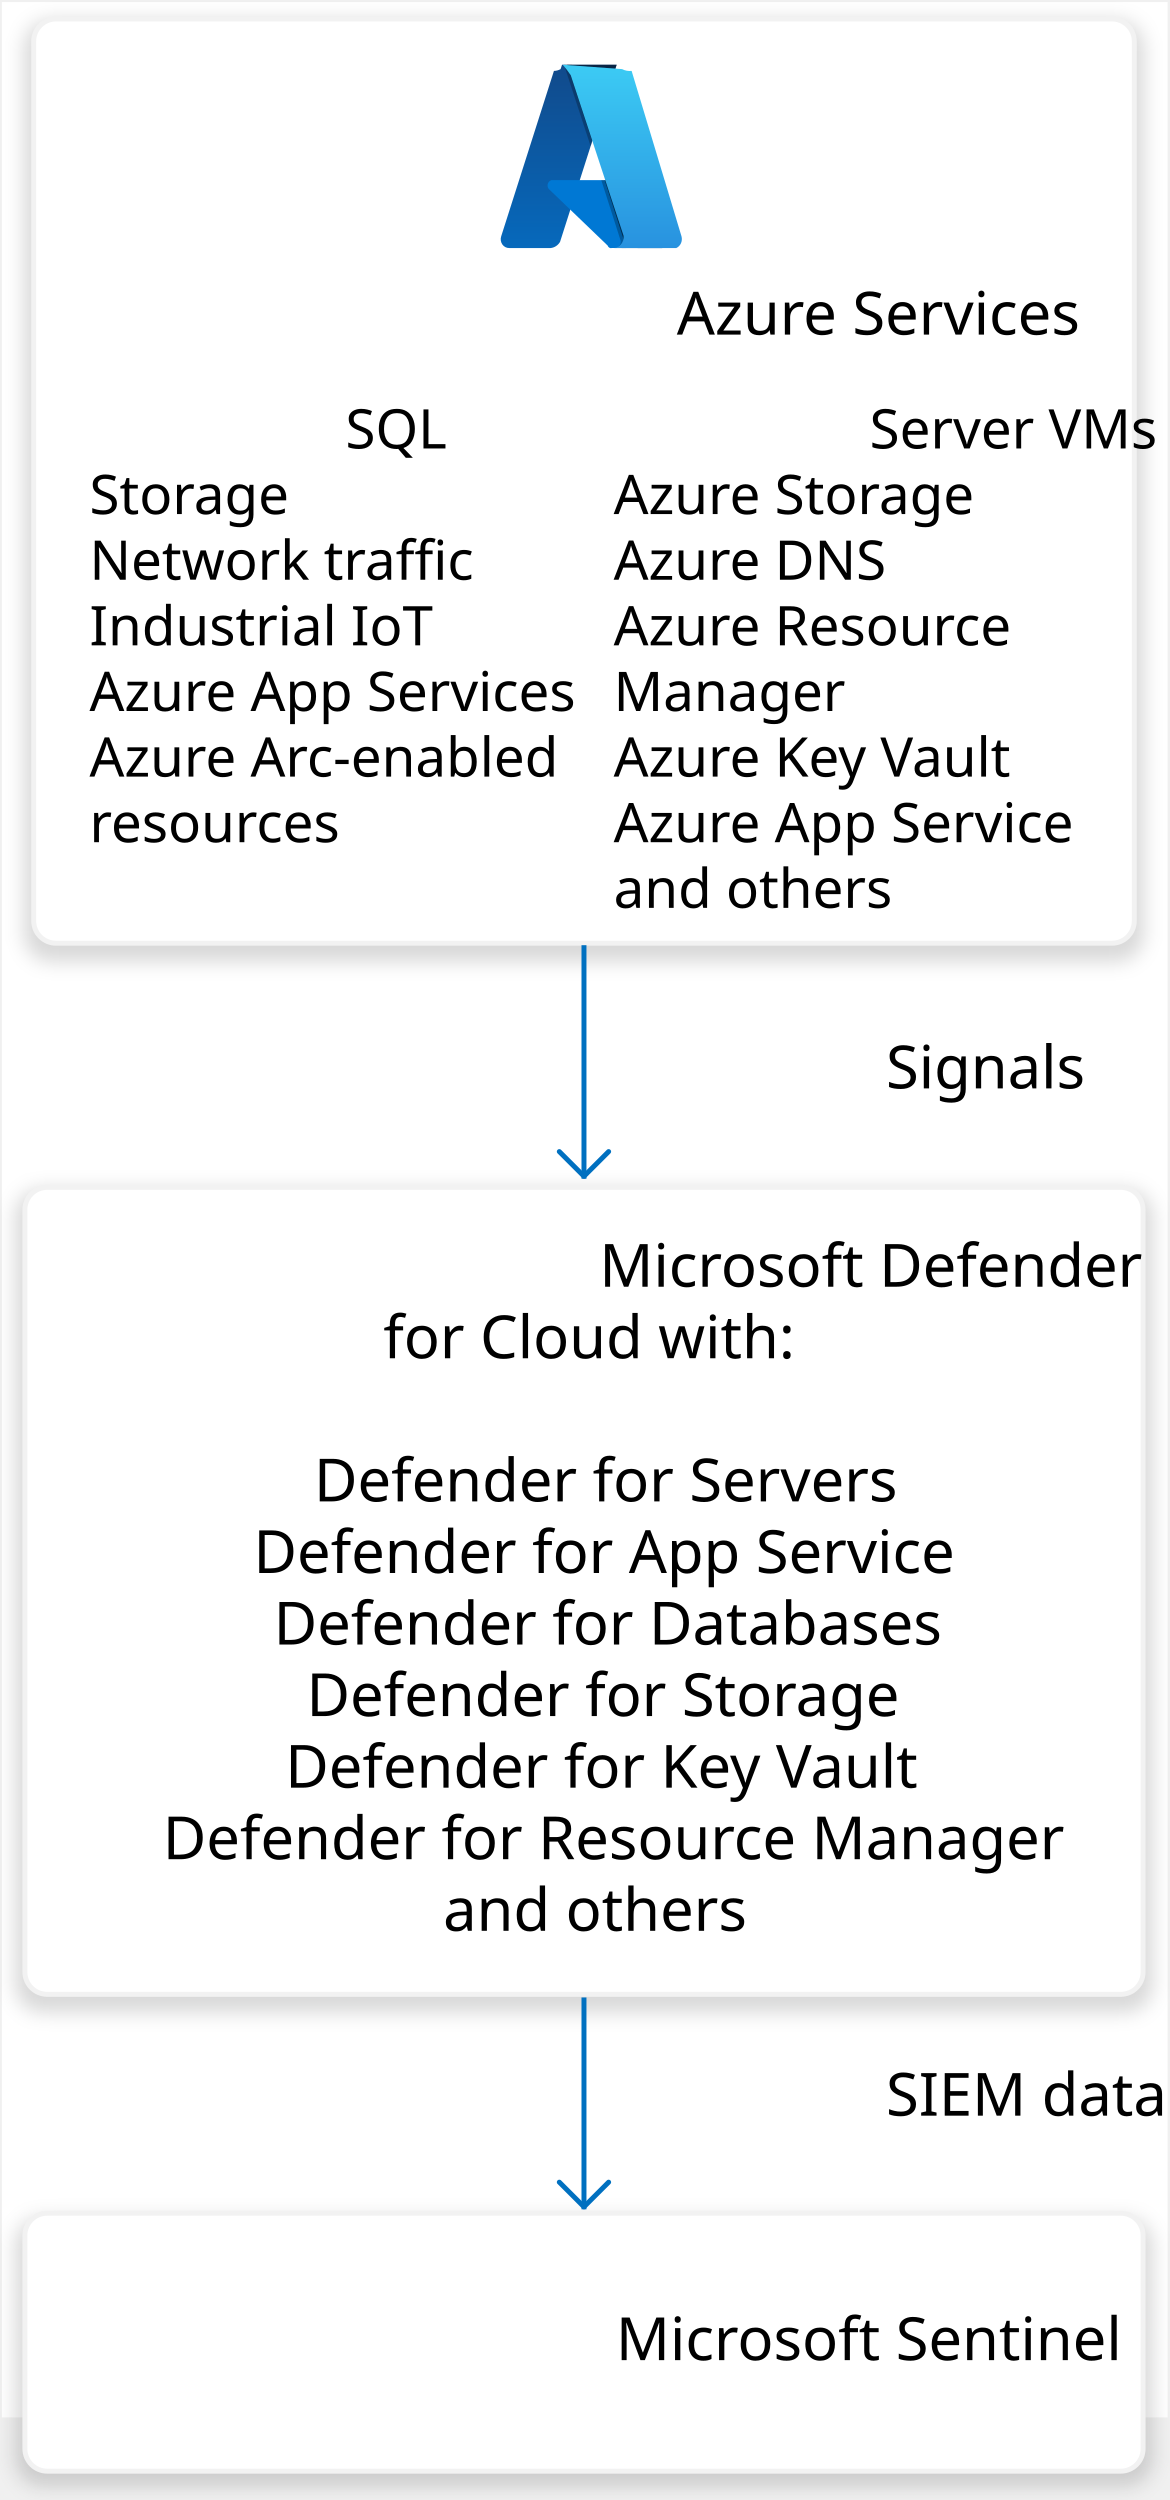
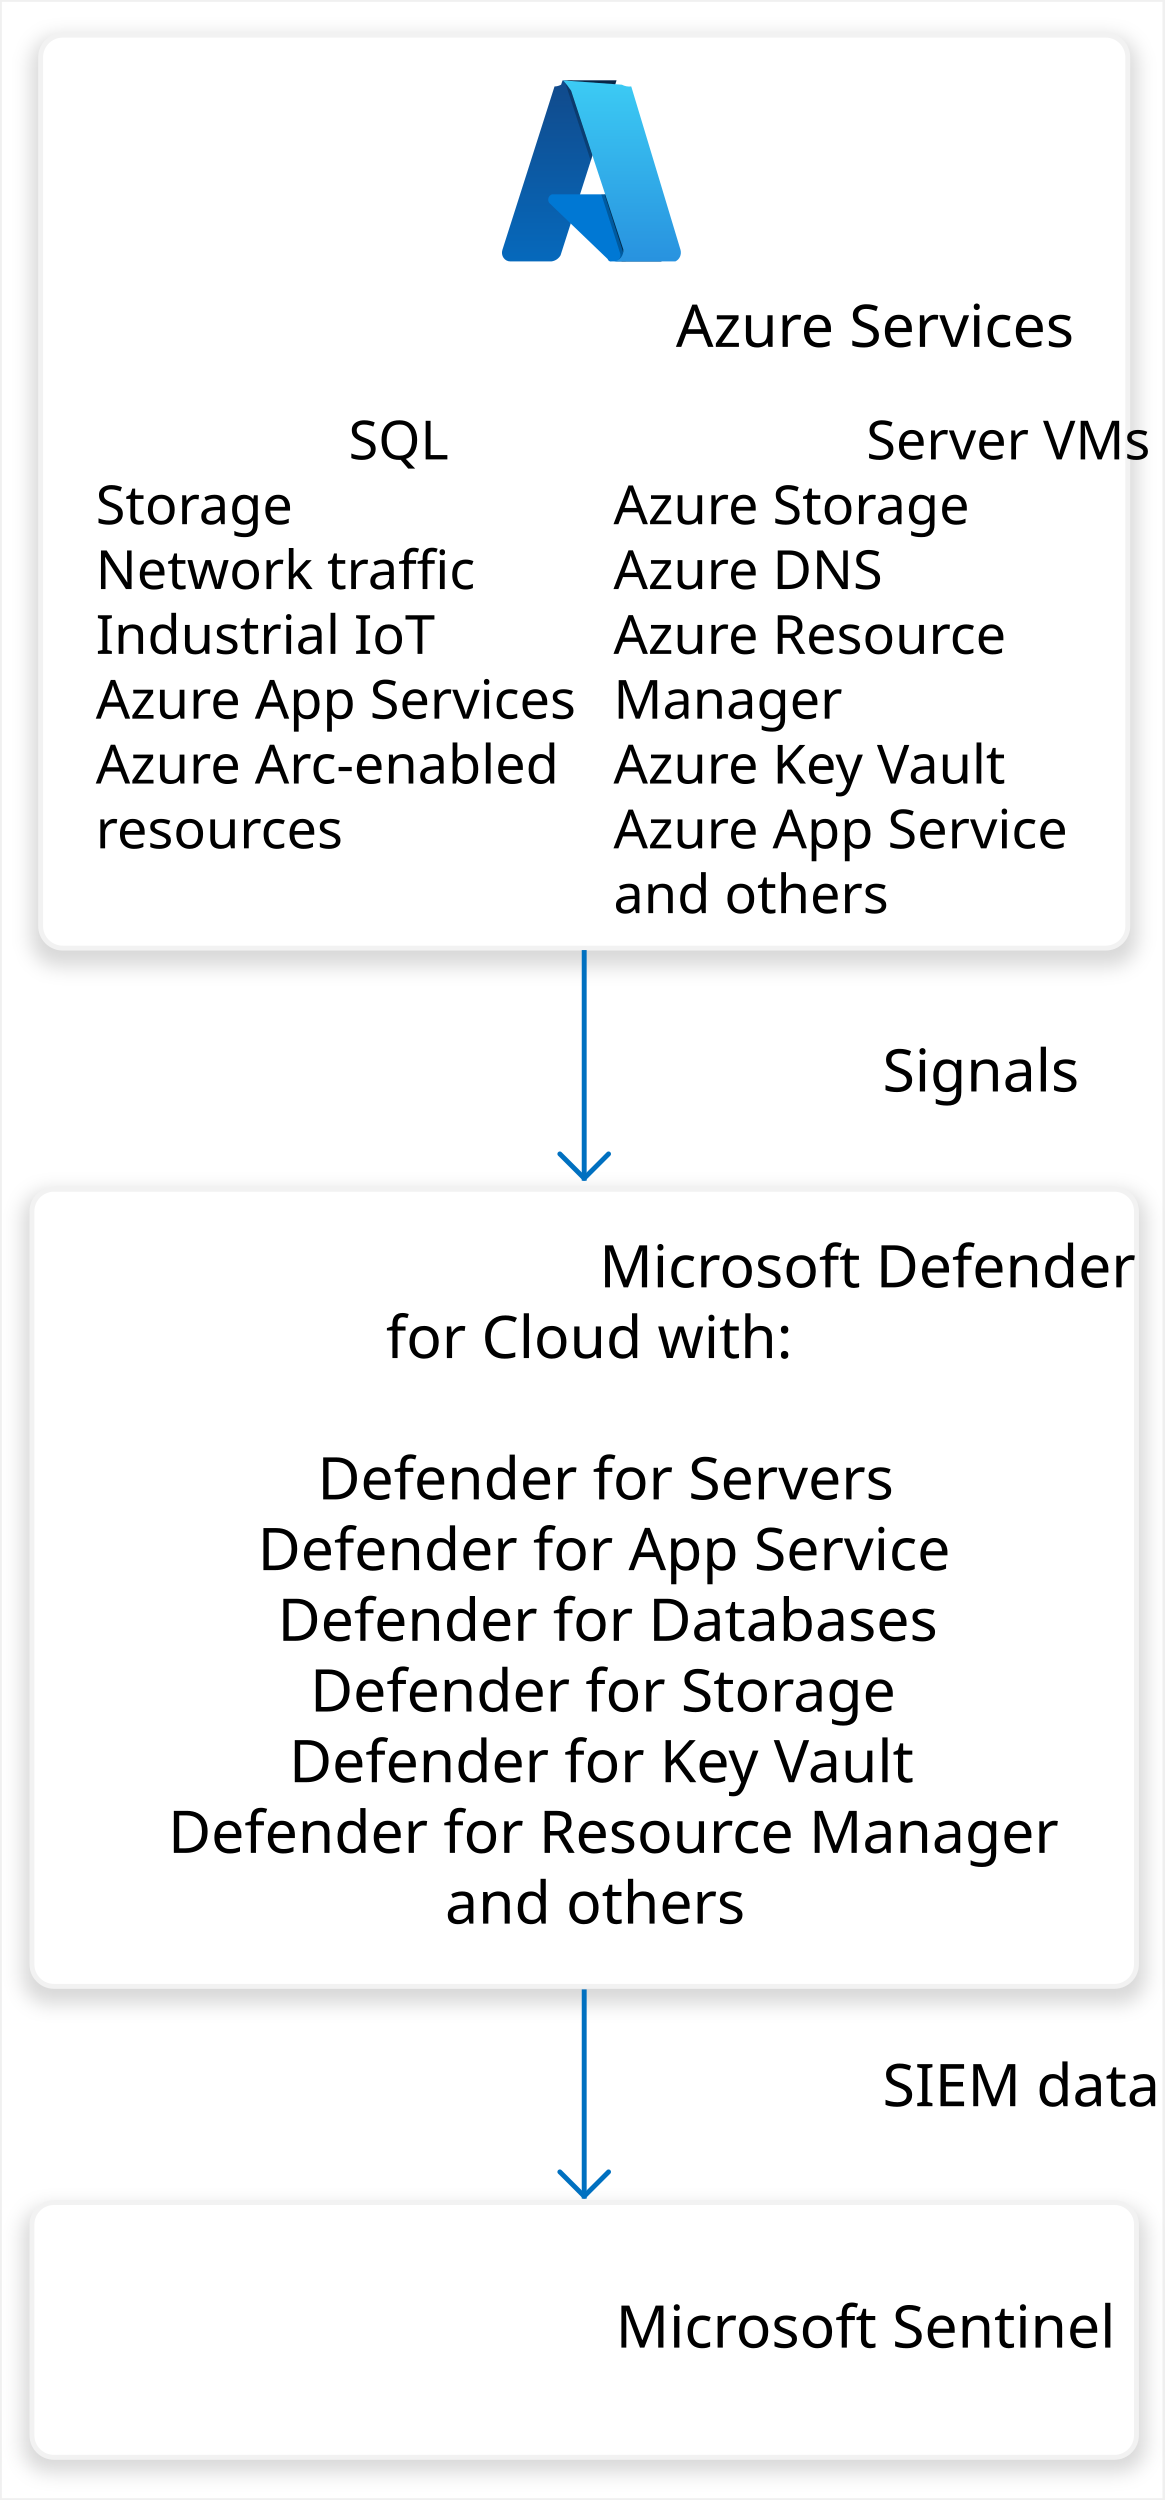
- <svg xmlns="http://www.w3.org/2000/svg" xmlns:ns1="http://schemas.microsoft.com/visio/2003/SVGExtensions/" xmlns:xlink="http://www.w3.org/1999/xlink" width="3.268in" height="6.986in" viewBox="0 0 235.313 502.957" xml:space="preserve" color-interpolation-filters="sRGB" class="st17">
+ <svg xmlns="http://www.w3.org/2000/svg" xmlns:ns1="http://schemas.microsoft.com/visio/2003/SVGExtensions/" xmlns:xlink="http://www.w3.org/1999/xlink" width="3.294in" height="7.073in" viewBox="0 0 237.171 509.25" xml:space="preserve" color-interpolation-filters="sRGB" class="st17">
  <ns1:documentProperties ns1:langID="1033" ns1:viewMarkup="false" />
  <style type="text/css">
	
		.st1 {fill:#ffffff;stroke:none;stroke-linecap:round;stroke-linejoin:round;stroke-width:0.75}
		.st2 {visibility:visible}
		.st3 {fill:#000000;fill-opacity:0.15;filter:url(#filter_2);stroke:#000000;stroke-opacity:0.15}
		.st4 {fill:#ffffff;stroke:#f2f2f2;stroke-width:1}
		.st5 {fill:#000000;font-family:Segoe UI Semibold;font-size:1em}
		.st6 {font-size:1em}
		.st7 {font-family:Segoe UI;font-size:1em}
		.st8 {fill:#000000;font-family:Segoe UI;font-size:0.917em}
		.st9 {fill:url(#grad0-49);stroke:none;stroke-linecap:butt;stroke-width:0.75}
		.st10 {fill:#0078d4;stroke:none;stroke-linecap:butt;stroke-width:0.75}
		.st11 {fill:#000000;fill-opacity:0.5;stroke:none;stroke-linecap:butt;stroke-width:0.75}
		.st12 {fill:#000000;fill-opacity:0.25;stroke:none;stroke-linecap:butt;stroke-width:0.75}
		.st13 {fill:url(#grad0-65);stroke:none;stroke-linecap:butt;stroke-width:0.75}
		.st14 {fill:none;stroke:none;stroke-width:1}
		.st15 {marker-end:url(#mrkr1-80);stroke:#0070c0;stroke-width:1}
		.st16 {fill:#0070c0;fill-opacity:1;stroke:#0070c0;stroke-opacity:1;stroke-width:0.202}
		.st17 {fill:none;fill-rule:evenodd;font-size:12px;overflow:visible;stroke-linecap:square;stroke-miterlimit:3}
	
	</style>
  <defs id="Patterns_And_Gradients">
    <linearGradient id="grad0-49" x1="0" y1="0" x2="1" y2="0" gradientTransform="rotate(90 0.5 0.5)">
      <stop offset="0" stop-color="#114a8b" stop-opacity="1" />
      <stop offset="1" stop-color="#0669bc" stop-opacity="1" />
    </linearGradient>
    <linearGradient id="grad0-65" x1="0" y1="0" x2="1" y2="0" gradientTransform="rotate(90 0.5 0.5)">
      <stop offset="0" stop-color="#3ccbf4" stop-opacity="1" />
      <stop offset="1" stop-color="#2892df" stop-opacity="1" />
    </linearGradient>
  </defs>
  <defs id="Markers">
    <g id="lend1">
      <path d="M 1 -1 L 0 0 L 1 1 " style="stroke-linecap:round;stroke-linejoin:round;fill:none" />
    </g>
    <marker id="mrkr1-80" class="st16" ns1:arrowType="1" ns1:arrowSize="4" orient="auto" markerUnits="strokeWidth" overflow="visible">
      <use xlink:href="#lend1" transform="scale(-4.96,-4.96) " />
    </marker>
  </defs>
  <defs id="Filters">
    <filter id="filter_2">
      <feGaussianBlur stdDeviation="2" />
    </filter>
  </defs>
  <g ns1:mID="0" ns1:index="1" ns1:groupContext="foregroundPage">
    <ns1:userDefs>
      <ns1:ud ns1:nameU="visNavType" ns1:val="VT0(1):26" />
    </ns1:userDefs>
    <ns1:pageProperties ns1:drawingScale="1" ns1:pageScale="1" ns1:drawingUnits="19" ns1:shadowOffsetX="9" ns1:shadowOffsetY="-9" />
    <ns1:layer ns1:name="Shapes" ns1:index="0" ns1:glue="false" />
    <ns1:layer ns1:name="Text" ns1:index="1" ns1:glue="false" />
    <ns1:layer ns1:name="Icons" ns1:index="2" ns1:glue="false" />
-     <g id="shape1322-1" ns1:mID="1322" ns1:groupContext="shape" transform="translate(0.375,-16.5824)">
+     <g id="shape1322-1" ns1:mID="1322" ns1:groupContext="shape" transform="translate(0.375,-0.375)">
      <ns1:userDefs>
        <ns1:ud ns1:nameU="visNavOrder" ns1:val="VT0(111000):26" />
      </ns1:userDefs>
-       <rect x="0" y="16.957" width="234.562" height="486" class="st1" />
-     </g>
-     <g id="shape1221-3" ns1:mID="1221" ns1:groupContext="shape" ns1:layerMember="0" transform="translate(5.005,-101.707)">
+       <rect x="0" y="0.75" width="236.421" height="508.5" class="st1" />
+     </g>
+     <g id="shape1221-3" ns1:mID="1221" ns1:groupContext="shape" ns1:layerMember="0" transform="translate(6.505,-104.625)">
      <ns1:userDefs>
        <ns1:ud ns1:nameU="visNavOrder" ns1:prompt="" ns1:val="VT0(96000):26" />
        <ns1:ud ns1:nameU="msvThemeColors" ns1:val="VT0(254):26" />
      </ns1:userDefs>
      <ns1:textBlock ns1:margins="rect(4,4,4,4)" />
-       <ns1:textRect cx="112.5" cy="421.77" width="225.01" height="162.375" />
-       <g id="shadow1221-4" ns1:groupContext="shadow" ns1:shadowOffsetX="4.40873E-24" ns1:shadowOffsetY="-2" ns1:shadowType="1" ns1:shadowScale="1.01" transform="matrix(1.01,0,0,1.01,-1.125,-2.2177)" class="st2">
-         <rect x="0" y="340.582" width="225" height="162.375" rx="4.5" ry="4.5" class="st3" />
-       </g>
-       <rect x="0" y="340.582" width="225" height="162.375" rx="4.5" ry="4.5" class="st4" />
-       <text x="59.43" y="360.57" class="st5" ns1:langID="1033">
+       <ns1:textRect cx="112.5" cy="428.063" width="225.01" height="162.375" />
+       <g id="shadow1221-4" ns1:groupContext="shadow" ns1:shadowOffsetX="4.40873E-24" ns1:shadowOffsetY="-2" ns1:shadowType="1" ns1:shadowScale="1.01" transform="matrix(1.01,0,0,1.01,-1.125,-2.28063)" class="st2">
+         <rect x="0" y="346.875" width="225" height="162.375" rx="4.5" ry="4.5" class="st3" />
+       </g>
+       <rect x="0" y="346.875" width="225" height="162.375" rx="4.5" ry="4.5" class="st4" />
+       <text x="59.43" y="366.86" class="st5" ns1:langID="1033">
        <ns1:paragraph ns1:horizAlign="1" />
        <ns1:tabList />Microsoft Defender<ns1:lf />
        <tspan x="72.12" dy="1.2em" class="st6">for Cloud with:<ns1:newlineChar />
          <ns1:newlineChar />
        </tspan>
        <tspan x="58.17" dy="2.4em" class="st7">Defender for Servers<ns1:newlineChar />
        </tspan>
        <tspan x="46" dy="1.2em" class="st7">Defender for App Service<ns1:newlineChar />
        </tspan>
        <tspan x="50.06" dy="1.2em" class="st7">Defender for Databases<ns1:newlineChar />
        </tspan>
        <tspan x="56.67" dy="1.2em" class="st7">Defender for Storage<ns1:newlineChar />
        </tspan>
        <tspan x="52.39" dy="1.2em" class="st7">Defender for Key Vault<ns1:newlineChar />
        </tspan>
        <tspan x="27.75" dy="1.2em" class="st7">Defender for Resource Manager<ns1:newlineChar />
        </tspan>
        <tspan x="84.16" dy="1.2em" class="st7">and others</tspan>
      </text>
    </g>
-     <g id="shape1274-17" ns1:mID="1274" ns1:groupContext="shape" ns1:layerMember="0" transform="translate(6.77434,-313.207)">
+     <g id="shape1274-17" ns1:mID="1274" ns1:groupContext="shape" ns1:layerMember="0" transform="translate(8.27434,-316.125)">
      <ns1:userDefs>
        <ns1:ud ns1:nameU="visNavOrder" ns1:prompt="" ns1:val="VT0(97000):26" />
        <ns1:ud ns1:nameU="msvThemeColors" ns1:val="VT0(254):26" />
      </ns1:userDefs>
-       <g id="shadow1274-18" ns1:groupContext="shadow" ns1:shadowOffsetX="4.40873E-24" ns1:shadowOffsetY="-2" ns1:shadowType="1" ns1:shadowScale="1.01" transform="matrix(1.01,0,0,1.01,-1.10731,-2.09974)" class="st2">
-         <rect x="0" y="316.99" width="221.461" height="185.967" rx="4.5" ry="4.5" class="st3" />
-       </g>
-       <rect x="0" y="316.99" width="221.461" height="185.967" rx="4.5" ry="4.5" class="st4" />
-     </g>
-     <g id="shape1275-22" ns1:mID="1275" ns1:groupContext="shape" ns1:layerMember="1" transform="translate(63.909,-427.638)">
+       <g id="shadow1274-18" ns1:groupContext="shadow" ns1:shadowOffsetX="4.40873E-24" ns1:shadowOffsetY="-2" ns1:shadowType="1" ns1:shadowScale="1.01" transform="matrix(1.01,0,0,1.01,-1.10731,-2.16266)" class="st2">
+         <rect x="0" y="323.283" width="221.461" height="185.967" rx="4.5" ry="4.5" class="st3" />
+       </g>
+       <rect x="0" y="323.283" width="221.461" height="185.967" rx="4.5" ry="4.5" class="st4" />
+     </g>
+     <g id="shape1275-22" ns1:mID="1275" ns1:groupContext="shape" ns1:layerMember="1" transform="translate(65.409,-430.555)">
      <ns1:userDefs>
        <ns1:ud ns1:nameU="visNavOrder" ns1:prompt="" ns1:val="VT0(99000):26" />
        <ns1:ud ns1:nameU="msvThemeColors" ns1:val="VT0(254):26" />
      </ns1:userDefs>
      <ns1:textBlock ns1:margins="rect(4,4,4,4)" />
-       <ns1:textRect cx="55.365" cy="491.322" width="110.74" height="23.27" />
-       <rect x="0" y="479.687" width="110.731" height="23.27" class="st1" />
-       <text x="16.11" y="494.92" class="st5" ns1:langID="1033">
+       <ns1:textRect cx="55.365" cy="497.615" width="110.74" height="23.27" />
+       <rect x="0" y="485.98" width="110.731" height="23.27" class="st1" />
+       <text x="16.11" y="501.21" class="st5" ns1:langID="1033">
        <ns1:paragraph ns1:horizAlign="1" ns1:bulletSize="0.166667" />
        <ns1:tabList />Azure Services</text>
    </g>
-     <g id="shape1276-25" ns1:mID="1276" ns1:groupContext="shape" ns1:layerMember="1" transform="translate(14.005,-403.389)">
+     <g id="shape1276-25" ns1:mID="1276" ns1:groupContext="shape" ns1:layerMember="1" transform="translate(15.505,-406.306)">
      <ns1:userDefs>
        <ns1:ud ns1:nameU="visNavOrder" ns1:prompt="" ns1:val="VT0(100000):26" />
        <ns1:ud ns1:nameU="msvThemeColors" ns1:val="VT0(254):26" />
      </ns1:userDefs>
      <ns1:textBlock ns1:margins="rect(4,4,4,4)" ns1:verticalAlign="0" />
-       <ns1:textRect cx="51.905" cy="491.322" width="103.81" height="23.27" />
-       <rect x="0" y="479.687" width="103.81" height="23.27" class="st1" />
-       <text x="4" y="493.59" class="st8" ns1:langID="1033">
+       <ns1:textRect cx="51.905" cy="497.615" width="103.81" height="23.27" />
+       <rect x="0" y="485.98" width="103.81" height="23.27" class="st1" />
+       <text x="4" y="499.88" class="st8" ns1:langID="1033">
        <ns1:paragraph ns1:bulletSize="0.166667" />
        <ns1:tabList />SQL<ns1:newlineChar />
        <tspan x="4" dy="1.2em" class="st6">Storage<ns1:newlineChar />
        </tspan>
        <tspan x="4" dy="1.2em" class="st6">Network traffic<ns1:newlineChar />
        </tspan>
        <tspan x="4" dy="1.2em" class="st6">Industrial IoT<ns1:newlineChar />
        </tspan>
        <tspan x="4" dy="1.2em" class="st6">Azure App Services<ns1:newlineChar />
        </tspan>
        <tspan x="4" dy="1.2em" class="st6">Azure Arc</tspan>-enabled <tspan x="4" dy="1.2em" class="st6">resources</tspan>
      </text>
    </g>
-     <g id="shape1277-34" ns1:mID="1277" ns1:groupContext="shape" ns1:layerMember="1" transform="translate(119.47,-403.389)">
+     <g id="shape1277-34" ns1:mID="1277" ns1:groupContext="shape" ns1:layerMember="1" transform="translate(120.97,-406.306)">
      <ns1:userDefs>
        <ns1:ud ns1:nameU="visNavOrder" ns1:prompt="" ns1:val="VT0(101000):26" />
        <ns1:ud ns1:nameU="msvThemeColors" ns1:val="VT0(254):26" />
      </ns1:userDefs>
      <ns1:textBlock ns1:margins="rect(4,4,4,4)" ns1:verticalAlign="0" />
-       <ns1:textRect cx="51.905" cy="491.322" width="103.81" height="23.27" />
-       <rect x="0" y="479.687" width="103.81" height="23.27" class="st1" />
-       <text x="4" y="493.59" class="st8" ns1:langID="1033">
+       <ns1:textRect cx="51.905" cy="497.615" width="103.81" height="23.27" />
+       <rect x="0" y="485.98" width="103.81" height="23.27" class="st1" />
+       <text x="4" y="499.88" class="st8" ns1:langID="1033">
        <ns1:paragraph ns1:bulletSize="0.166667" />
        <ns1:tabList />Server VMs<ns1:newlineChar />
        <tspan x="4" dy="1.2em" class="st6">Azure Storage<ns1:newlineChar />
        </tspan>
        <tspan x="4" dy="1.2em" class="st6">Azure DNS<ns1:newlineChar />
        </tspan>
        <tspan x="4" dy="1.2em" class="st6">Azure Resource </tspan>
        <tspan x="4" dy="1.2em" class="st6">Manager<ns1:newlineChar />
        </tspan>
        <tspan x="4" dy="1.2em" class="st6">Azure Key Vault<ns1:newlineChar />
        </tspan>
        <tspan x="4" dy="1.2em" class="st6">Azure App Service<ns1:newlineChar />
        </tspan>
        <tspan x="4" dy="1.2em" class="st6">and others</tspan>
      </text>
    </g>
-     <g id="group1278-44" transform="translate(100.838,-454.278)" ns1:mID="1278" ns1:groupContext="group" ns1:layerMember="2">
+     <g id="group1278-44" transform="translate(102.338,-457.195)" ns1:mID="1278" ns1:groupContext="group" ns1:layerMember="2">
      <ns1:userDefs>
        <ns1:ud ns1:nameU="msvDisableCustomConnectionPoints" ns1:prompt="" ns1:val="VT4(True)" />
        <ns1:ud ns1:nameU="visNavOrder" ns1:val="VT0(103000):26" />
      </ns1:userDefs>
      <g id="group1279-45" transform="translate(0,1.19035)" ns1:mID="1279" ns1:groupContext="group" ns1:layerMember="2">
        <g id="shape1280-46" ns1:mID="1280" ns1:groupContext="shape" ns1:layerMember="2">
-           <path d="M12.25 466.08 L23.24 466.08 L11.85 501.72 A2.525 2.667 0 0 1 9.98 502.96 L1.63 502.96 A1.68 1.774          0 0 1 0 500.62 L10.62 467.32 A2.996 3.163 -180 0 0 11.96 466.96 L12.25 466.08 Z" class="st9" />
+           <path d="M12.25 472.38 L23.24 472.38 L11.85 508.01 A2.525 2.667 0 0 1 9.98 509.25 L1.63 509.25 A1.68 1.774          0 0 1 0 506.91 L10.62 473.61 A2.996 3.163 -180 0 0 11.96 473.25 L12.25 472.38 Z" class="st9" />
        </g>
        <g id="shape1281-50" ns1:mID="1281" ns1:groupContext="shape" ns1:layerMember="2" transform="translate(9.36324,5.68434E-14)">
-           <path d="M18.06 489.3 L0.74 489.3 A1.06 1.119 -180 0 0 0.19 491.05 L12.07 502.47 a0.703 0.742 -180          0 0 0.86 0.488 L23.05 502.96 L18.06 489.3 Z" class="st10" />
+           <path d="M18.06 495.59 L0.74 495.59 A1.06 1.119 -180 0 0 0.19 497.34 L12.07 508.76 a0.703 0.742 -180          0 0 0.86 0.488 L23.05 509.25 L18.06 495.59 Z" class="st10" />
        </g>
        <g id="group1282-52" transform="translate(13.2681,5.68434E-14)" ns1:mID="1282" ns1:groupContext="group" ns1:layerMember="2">
          <g id="shape1283-53" ns1:mID="1283" ns1:groupContext="shape" ns1:layerMember="2" transform="translate(7.56045,5.68434E-14)">
-             <path d="M3.51 502.96 L11.58 502.96 L6.58 489.3 L0 489.3 L3.81 501.2 A2.18 2.302 0 0 1 3.43 502.96 L3.51           502.96 Z" class="st11" />
+             <path d="M3.51 509.25 L11.58 509.25 L6.58 495.59 L0 495.59 L3.81 507.5 A2.18 2.302 0 0 1 3.43 509.25 L3.51           509.25 Z" class="st11" />
          </g>
          <g id="shape1284-55" ns1:mID="1284" ns1:groupContext="shape" ns1:layerMember="2" transform="translate(9.49241E-14,-21.4998)">
-             <path d="M5.05 502.96 L9.97 487.58 L0 487.58 A3.929 4.149 -180 0 0 0.33 488.55 L5.05 502.96 Z" class="st11" />
+             <path d="M5.05 509.25 L9.97 493.88 L0 493.88 A3.929 4.149 -180 0 0 0.33 494.84 L5.05 509.25 Z" class="st11" />
          </g>
        </g>
        <g id="group1285-57" transform="translate(12.6457,5.68434E-14)" ns1:mID="1285" ns1:groupContext="group" ns1:layerMember="2">
          <g id="shape1286-58" ns1:mID="1286" ns1:groupContext="shape" ns1:layerMember="2" transform="translate(0,-20.4876)">
-             <path d="M0 486.57 L5.36 502.96 L6.1 500.63 L1.61 486.57 L0 486.57 Z" class="st12" />
+             <path d="M0 492.86 L5.36 509.25 L6.1 506.92 L1.61 492.86 L0 492.86 Z" class="st12" />
          </g>
          <g id="shape1287-60" ns1:mID="1287" ns1:groupContext="shape" ns1:layerMember="2" transform="translate(7.49981,5.68434E-14)">
-             <path d="M2.65 502.96 L4.96 502.96 A3.294 3.479 -180 0 0 4.98 501.03 L1.37 489.3 L0 489.3 L3.88 501.42           A1.201 1.268 0 0 1 2.77 502.96 L2.65 502.96 Z" class="st12" />
+             <path d="M2.65 509.25 L4.96 509.25 A3.294 3.479 -180 0 0 4.98 507.32 L1.37 495.59 L0 495.59 L3.88 507.71           A1.201 1.268 0 0 1 2.77 509.25 L2.65 509.25 Z" class="st12" />
          </g>
        </g>
        <g id="shape1288-62" ns1:mID="1288" ns1:groupContext="shape" ns1:layerMember="2" transform="translate(12.3812,5.68434E-14)">
-           <path d="M13.87 467.32 A3.516 3.713 0 0 1 11.95 466.96 L0 466.08 A16.581 17.511 0 0 1 1.61 468.18 L12.26          500.52 A2.122 2.241 0 0 1 10.35 502.96 L22.86 502.96 A1.865 1.97 -180 0 0 23.91 500.62          L13.87 467.32 Z" class="st13" />
-         </g>
-       </g>
-     </g>
-     <g id="shape1317-66" ns1:mID="1317" ns1:groupContext="shape" ns1:layerMember="0" transform="translate(5.005,-5.76452)">
+           <path d="M13.87 473.61 A3.516 3.713 0 0 1 11.95 473.25 L0 472.38 A16.581 17.511 0 0 1 1.61 474.47 L12.26          506.82 A2.122 2.241 0 0 1 10.35 509.25 L22.86 509.25 A1.865 1.97 -180 0 0 23.91 506.91          L13.87 473.61 Z" class="st13" />
+         </g>
+       </g>
+     </g>
+     <g id="shape1317-66" ns1:mID="1317" ns1:groupContext="shape" ns1:layerMember="0" transform="translate(6.505,-8.68216)">
      <ns1:userDefs>
        <ns1:ud ns1:nameU="visNavOrder" ns1:prompt="" ns1:val="VT0(42000):26" />
        <ns1:ud ns1:nameU="msvThemeColors" ns1:val="VT0(254):26" />
      </ns1:userDefs>
      <ns1:textBlock ns1:margins="rect(4,4,4,4)" />
-       <ns1:textRect cx="112.5" cy="477.005" width="225.01" height="51.905" />
-       <g id="shadow1317-67" ns1:groupContext="shadow" ns1:shadowOffsetX="4.40873E-24" ns1:shadowOffsetY="-2" ns1:shadowType="1" ns1:shadowScale="1.01" transform="matrix(1.01,0,0,1.01,-1.125,-2.77005)" class="st2">
-         <rect x="0" y="451.052" width="225" height="51.905" rx="4.5" ry="4.5" class="st3" />
-       </g>
-       <rect x="0" y="451.052" width="225" height="51.905" rx="4.5" ry="4.5" class="st4" />
-       <text x="62.76" y="480.61" class="st5" ns1:langID="1033">
+       <ns1:textRect cx="112.5" cy="483.298" width="225.01" height="51.905" />
+       <g id="shadow1317-67" ns1:groupContext="shadow" ns1:shadowOffsetX="4.40873E-24" ns1:shadowOffsetY="-2" ns1:shadowType="1" ns1:shadowScale="1.01" transform="matrix(1.01,0,0,1.01,-1.125,-2.83298)" class="st2">
+         <rect x="0" y="457.345" width="225" height="51.905" rx="4.5" ry="4.5" class="st3" />
+       </g>
+       <rect x="0" y="457.345" width="225" height="51.905" rx="4.5" ry="4.5" class="st4" />
+       <text x="62.76" y="486.9" class="st5" ns1:langID="1033">
        <ns1:paragraph ns1:horizAlign="1" />
        <ns1:tabList />Microsoft Sentinel</text>
    </g>
-     <g id="shape1318-72" ns1:mID="1318" ns1:groupContext="shape" ns1:layerMember="1" transform="translate(118.113,-69.6488)">
+     <g id="shape1318-72" ns1:mID="1318" ns1:groupContext="shape" ns1:layerMember="1" transform="translate(119.613,-72.5664)">
      <ns1:userDefs>
        <ns1:ud ns1:nameU="visNavOrder" ns1:val="VT0(44000):26" />
        <ns1:ud ns1:nameU="msvThemeColors" ns1:val="VT0(254):26" />
      </ns1:userDefs>
      <ns1:textBlock ns1:margins="rect(4,4,4,4)" />
-       <ns1:textRect cx="36.214" cy="491.711" width="72.43" height="22.492" />
-       <rect x="0" y="480.465" width="72.429" height="22.492" rx="4.5" ry="4.5" class="st14" />
-       <text x="4" y="495.31" class="st5" ns1:langID="1033">
+       <ns1:textRect cx="36.214" cy="498.004" width="72.43" height="22.492" />
+       <rect x="0" y="486.758" width="72.429" height="22.492" rx="4.5" ry="4.5" class="st14" />
+       <text x="4" y="501.6" class="st5" ns1:langID="1033">
        <ns1:paragraph />
        <ns1:tabList />SIEM data</text>
    </g>
-     <g id="shape1319-75" ns1:mID="1319" ns1:groupContext="shape" transform="translate(620.462,190.65) rotate(90)">
+     <g id="shape1319-75" ns1:mID="1319" ns1:groupContext="shape" transform="translate(628.255,194.025) rotate(90)">
      <ns1:userDefs>
        <ns1:ud ns1:nameU="visNavOrder" ns1:val="VT0(108000):26" />
      </ns1:userDefs>
-       <path d="M0 502.96 L45.99 502.96" class="st15" />
-     </g>
-     <g id="shape1320-81" ns1:mID="1320" ns1:groupContext="shape" transform="translate(620.462,402.375) rotate(90)">
+       <path d="M0 509.25 L45.99 509.25" class="st15" />
+     </g>
+     <g id="shape1320-81" ns1:mID="1320" ns1:groupContext="shape" transform="translate(628.255,405.75) rotate(90)">
      <ns1:userDefs>
        <ns1:ud ns1:nameU="visNavOrder" ns1:val="VT0(109000):26" />
      </ns1:userDefs>
-       <path d="M0 502.96 L41.63 502.96" class="st15" />
-     </g>
-     <g id="shape1321-86" ns1:mID="1321" ns1:groupContext="shape" ns1:layerMember="1" transform="translate(118.113,-276.35)">
+       <path d="M0 509.25 L41.63 509.25" class="st15" />
+     </g>
+     <g id="shape1321-86" ns1:mID="1321" ns1:groupContext="shape" ns1:layerMember="1" transform="translate(119.613,-279.268)">
      <ns1:userDefs>
        <ns1:ud ns1:nameU="visNavOrder" ns1:val="VT0(110000):26" />
        <ns1:ud ns1:nameU="msvThemeColors" ns1:val="VT0(254):26" />
      </ns1:userDefs>
      <ns1:textBlock ns1:margins="rect(4,4,4,4)" />
-       <ns1:textRect cx="36.214" cy="491.711" width="72.43" height="22.492" />
-       <rect x="0" y="480.465" width="72.429" height="22.492" rx="4.5" ry="4.5" class="st14" />
-       <text x="4" y="495.31" class="st5" ns1:langID="1033">
+       <ns1:textRect cx="36.214" cy="498.004" width="72.43" height="22.492" />
+       <rect x="0" y="486.758" width="72.429" height="22.492" rx="4.5" ry="4.5" class="st14" />
+       <text x="4" y="501.6" class="st5" ns1:langID="1033">
        <ns1:paragraph />
        <ns1:tabList />Signals</text>
    </g>
  </g>
</svg>
